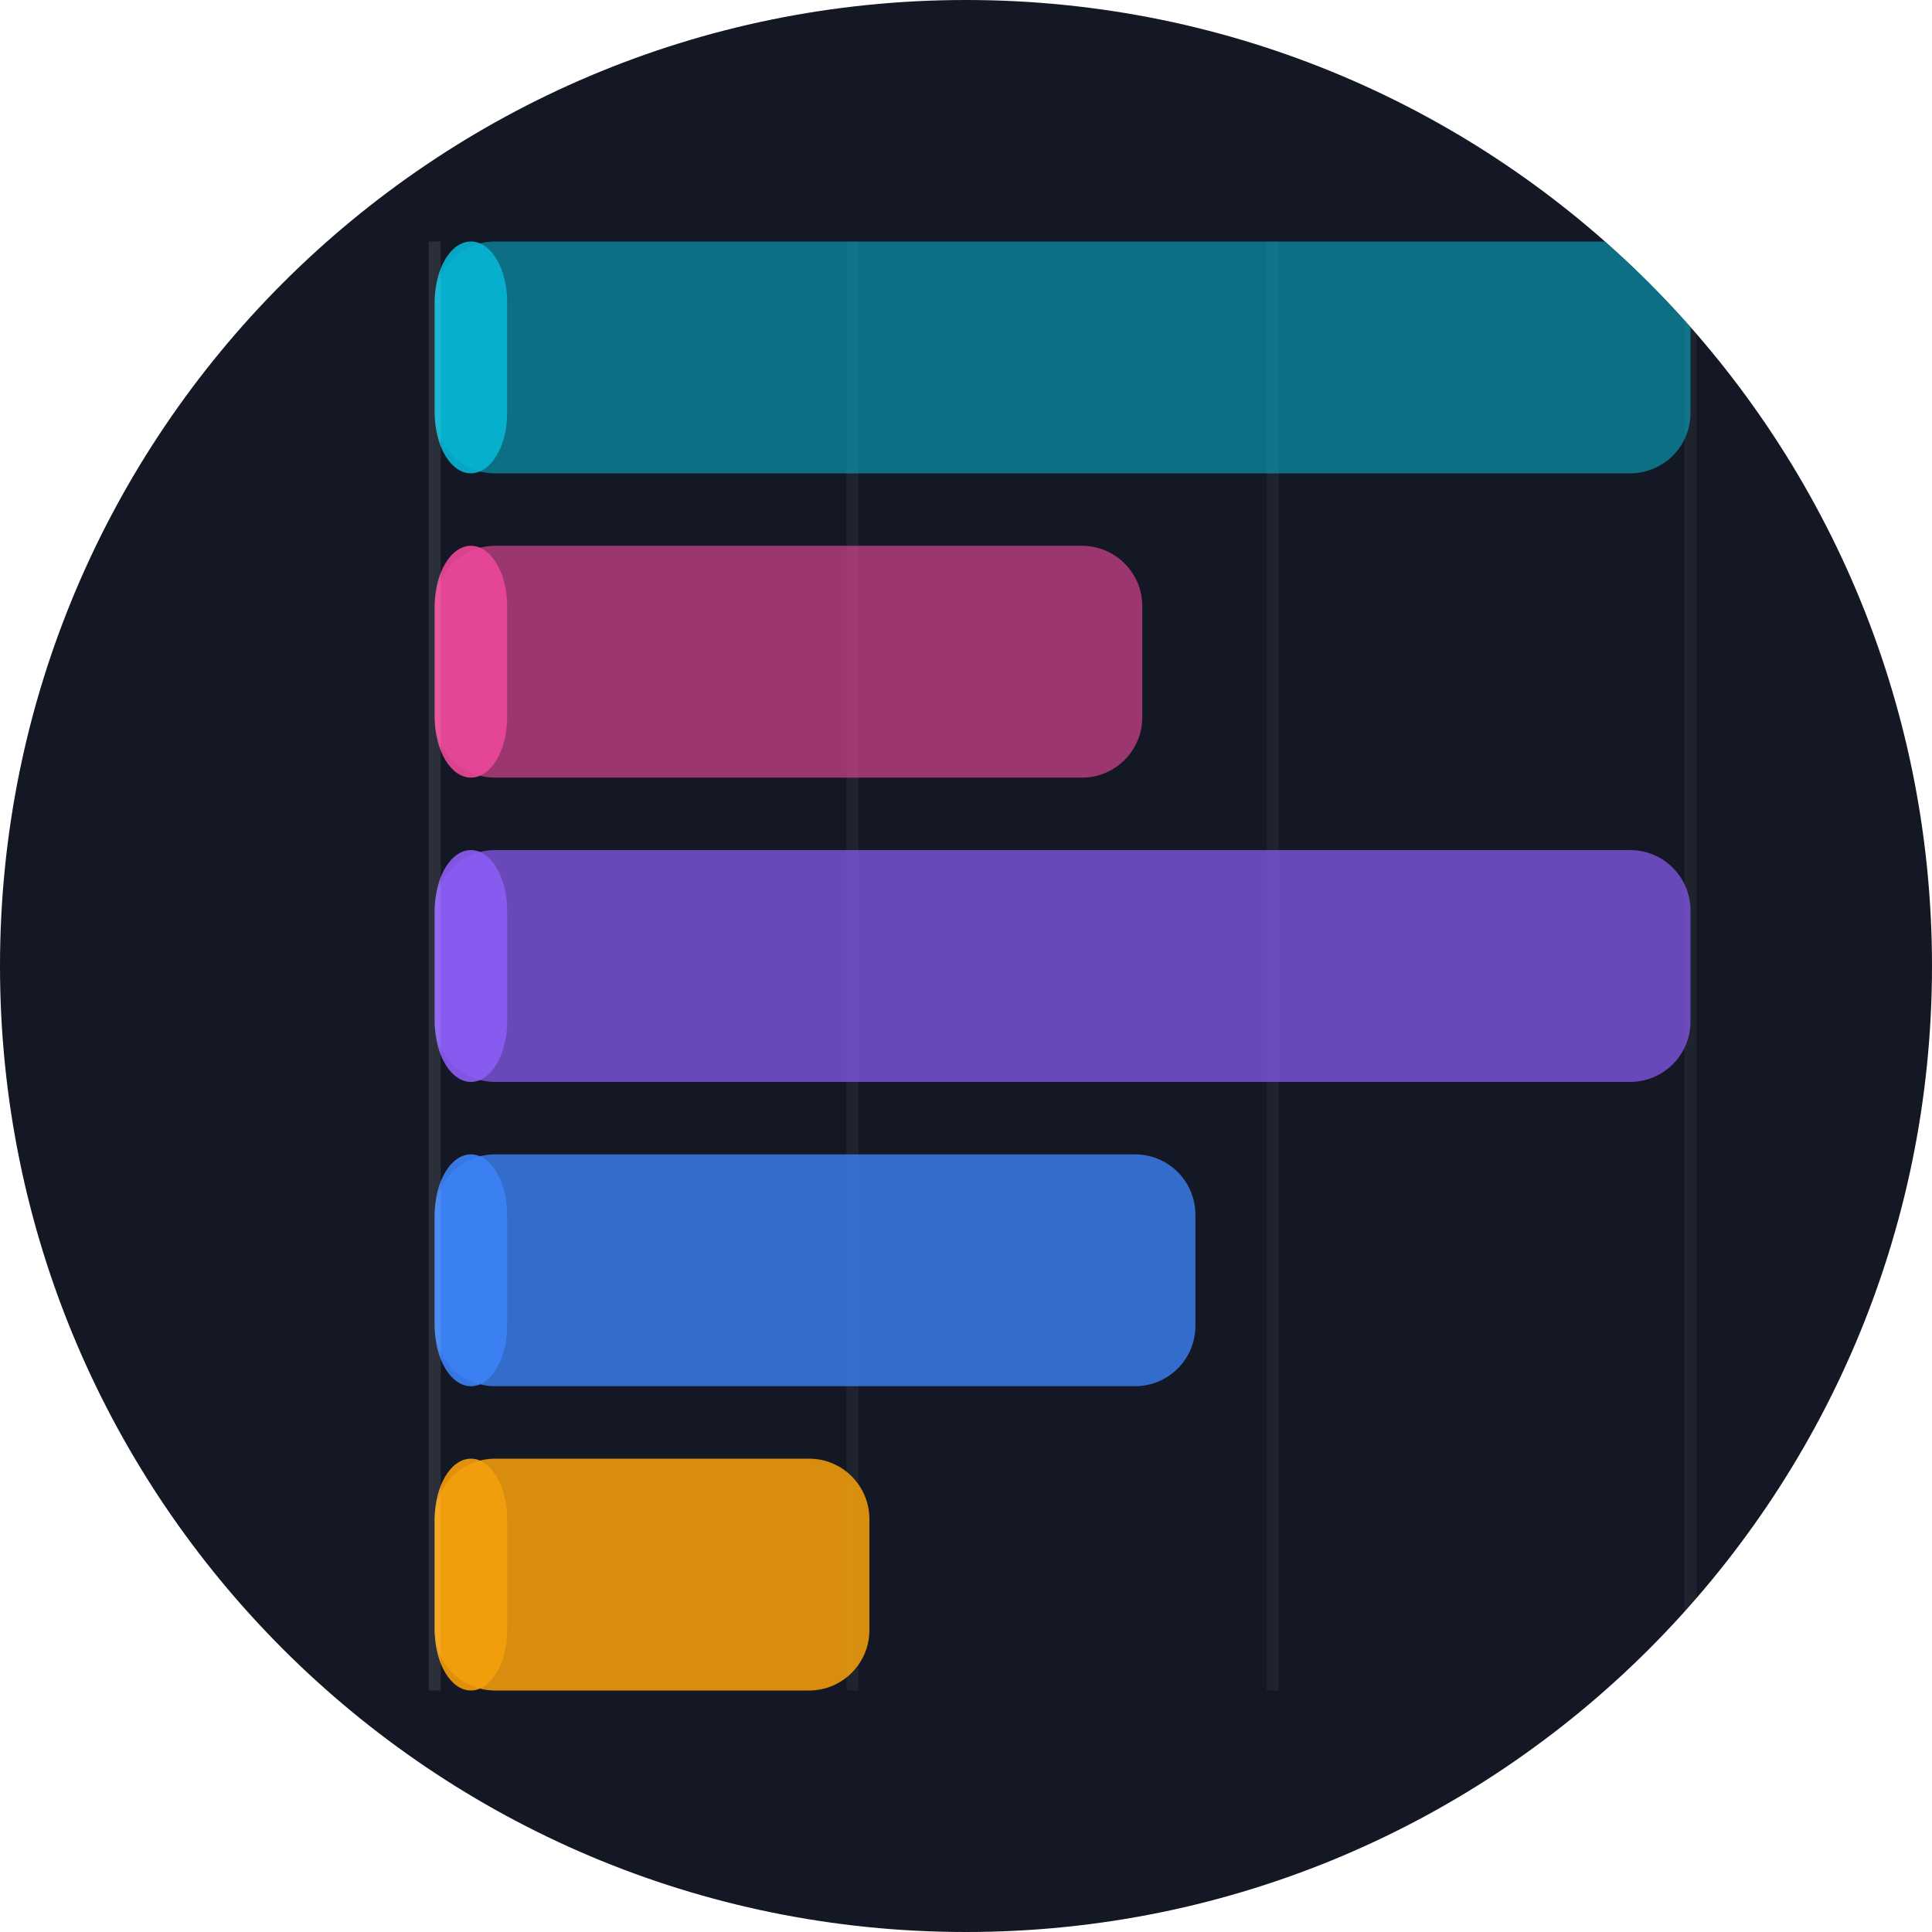
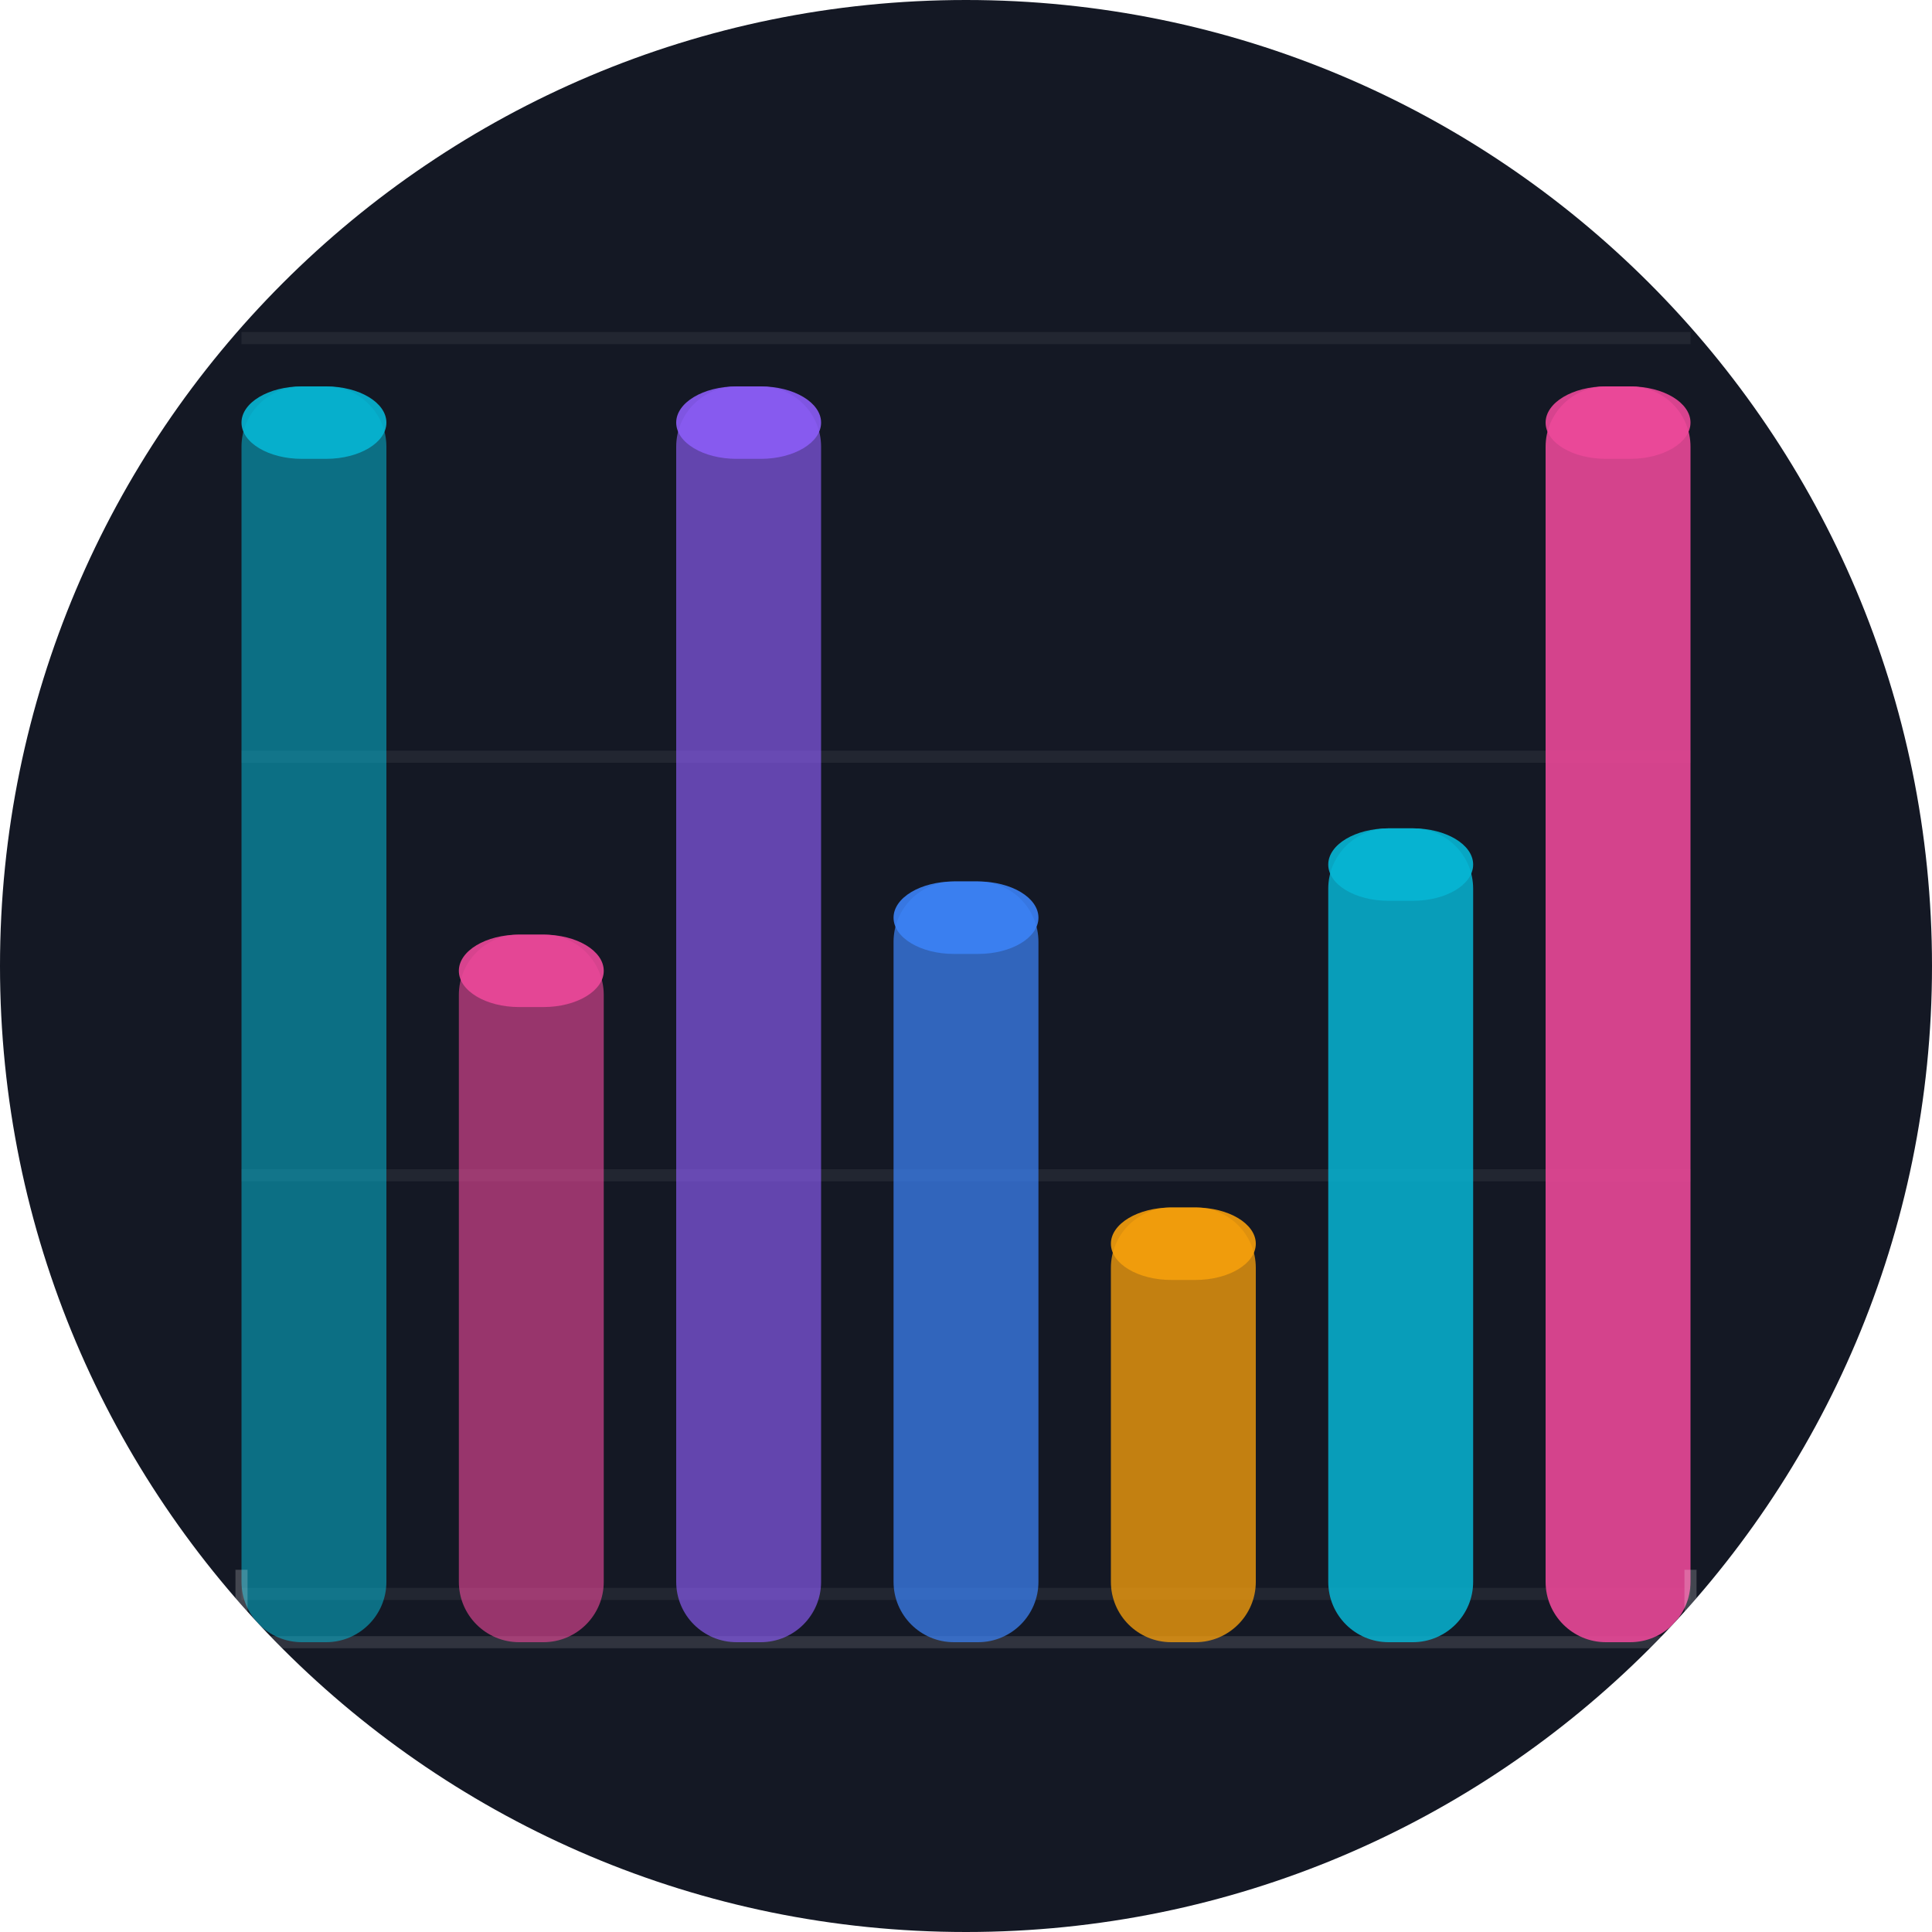
<svg xmlns="http://www.w3.org/2000/svg" viewBox="0 0 80 80" fill="none" width="40" height="40">
  <defs>
    <clipPath id="vc645088871">
      <circle cx="40" cy="40" r="40" />
    </clipPath>
  </defs>
  <g clip-path="url(#vc645088871)">
    <rect width="80" height="80" fill="#141824" />
-     <line x1="35.3" y1="10" x2="35.3" y2="70" stroke="rgba(255,255,255,0.05)" stroke-width="0.5" />
-     <line x1="52.7" y1="10" x2="52.7" y2="70" stroke="rgba(255,255,255,0.05)" stroke-width="0.5" />
-     <line x1="70.0" y1="10" x2="70.0" y2="70" stroke="rgba(255,255,255,0.05)" stroke-width="0.5" />
-     <rect x="18.0" y="10.0" width="52.0" height="9.6" rx="2.5" fill="#06b6d4" opacity="0.55" />
-     <rect x="18.0" y="10.0" width="3" height="9.6" rx="2.5" fill="#06b6d4" opacity="0.9" />
-     <rect x="18.0" y="22.6" width="29.3" height="9.6" rx="2.5" fill="#ec4899" opacity="0.63" />
-     <rect x="18.0" y="22.6" width="3" height="9.6" rx="2.5" fill="#ec4899" opacity="0.9" />
-     <rect x="18.0" y="35.2" width="52.0" height="9.6" rx="2.5" fill="#8b5cf6" opacity="0.71" />
-     <rect x="18.0" y="35.2" width="3" height="9.6" rx="2.5" fill="#8b5cf6" opacity="0.9" />
-     <rect x="18.0" y="47.8" width="31.5" height="9.6" rx="2.5" fill="#3b82f6" opacity="0.79" />
-     <rect x="18.0" y="47.8" width="3" height="9.6" rx="2.5" fill="#3b82f6" opacity="0.9" />
-     <rect x="18.0" y="60.4" width="18.0" height="9.6" rx="2.5" fill="#f59e0b" opacity="0.87" />
-     <rect x="18.0" y="60.4" width="3" height="9.6" rx="2.5" fill="#f59e0b" opacity="0.9" />
-     <line x1="18" y1="10" x2="18" y2="70" stroke="rgba(255,255,255,0.1)" stroke-width="0.5" />
+     <line x1="10" y1="14" x2="70" y2="14" stroke="rgba(255,255,255,0.06)" stroke-width="0.5" />
+     <line x1="10" y1="31.333" x2="70" y2="31.333" stroke="rgba(255,255,255,0.06)" stroke-width="0.5" />
+     <line x1="10" y1="48.667" x2="70" y2="48.667" stroke="rgba(255,255,255,0.06)" stroke-width="0.5" />
+     <line x1="10" y1="66" x2="70" y2="66" stroke="rgba(255,255,255,0.06)" stroke-width="0.5" />
+     <line x1="10" y1="68" x2="70" y2="68" stroke="rgba(255,255,255,0.12)" stroke-width="0.5" />
+     <rect x="10.0" y="16.0" width="6.0" height="52.0" rx="2.5" fill="#06b6d4" opacity="0.55" />
+     <rect x="10.0" y="16.0" width="6.0" height="3" rx="2.5" fill="#06b6d4" opacity="0.9" />
+     <rect x="19.0" y="38.7" width="6.0" height="29.3" rx="2.5" fill="#ec4899" opacity="0.61" />
+     <rect x="19.0" y="38.7" width="6.0" height="3" rx="2.5" fill="#ec4899" opacity="0.9" />
+     <rect x="28.0" y="16.0" width="6.0" height="52.0" rx="2.5" fill="#8b5cf6" opacity="0.66" />
+     <rect x="28.0" y="16.0" width="6.0" height="3" rx="2.5" fill="#8b5cf6" opacity="0.9" />
+     <rect x="37.0" y="36.5" width="6.0" height="31.5" rx="2.5" fill="#3b82f6" opacity="0.72" />
+     <rect x="37.0" y="36.5" width="6.0" height="3" rx="2.5" fill="#3b82f6" opacity="0.9" />
+     <rect x="46.0" y="50.0" width="6.0" height="18.0" rx="2.5" fill="#f59e0b" opacity="0.78" />
+     <rect x="46.0" y="50.0" width="6.0" height="3" rx="2.5" fill="#f59e0b" opacity="0.9" />
+     <rect x="55.0" y="34.3" width="6.0" height="33.7" rx="2.5" fill="#06b6d4" opacity="0.84" />
+     <rect x="55.0" y="34.3" width="6.0" height="3" rx="2.5" fill="#06b6d4" opacity="0.9" />
+     <rect x="64.0" y="16.0" width="6.0" height="52.0" rx="2.5" fill="#ec4899" opacity="0.89" />
+     <rect x="64.0" y="16.0" width="6.0" height="3" rx="2.5" fill="#ec4899" opacity="0.9" />
+     <line x1="10" y1="68" x2="10" y2="65" stroke="rgba(255,255,255,0.2)" stroke-width="0.5" />
+     <line x1="70" y1="68" x2="70" y2="65" stroke="rgba(255,255,255,0.2)" stroke-width="0.5" />
  </g>
</svg>
